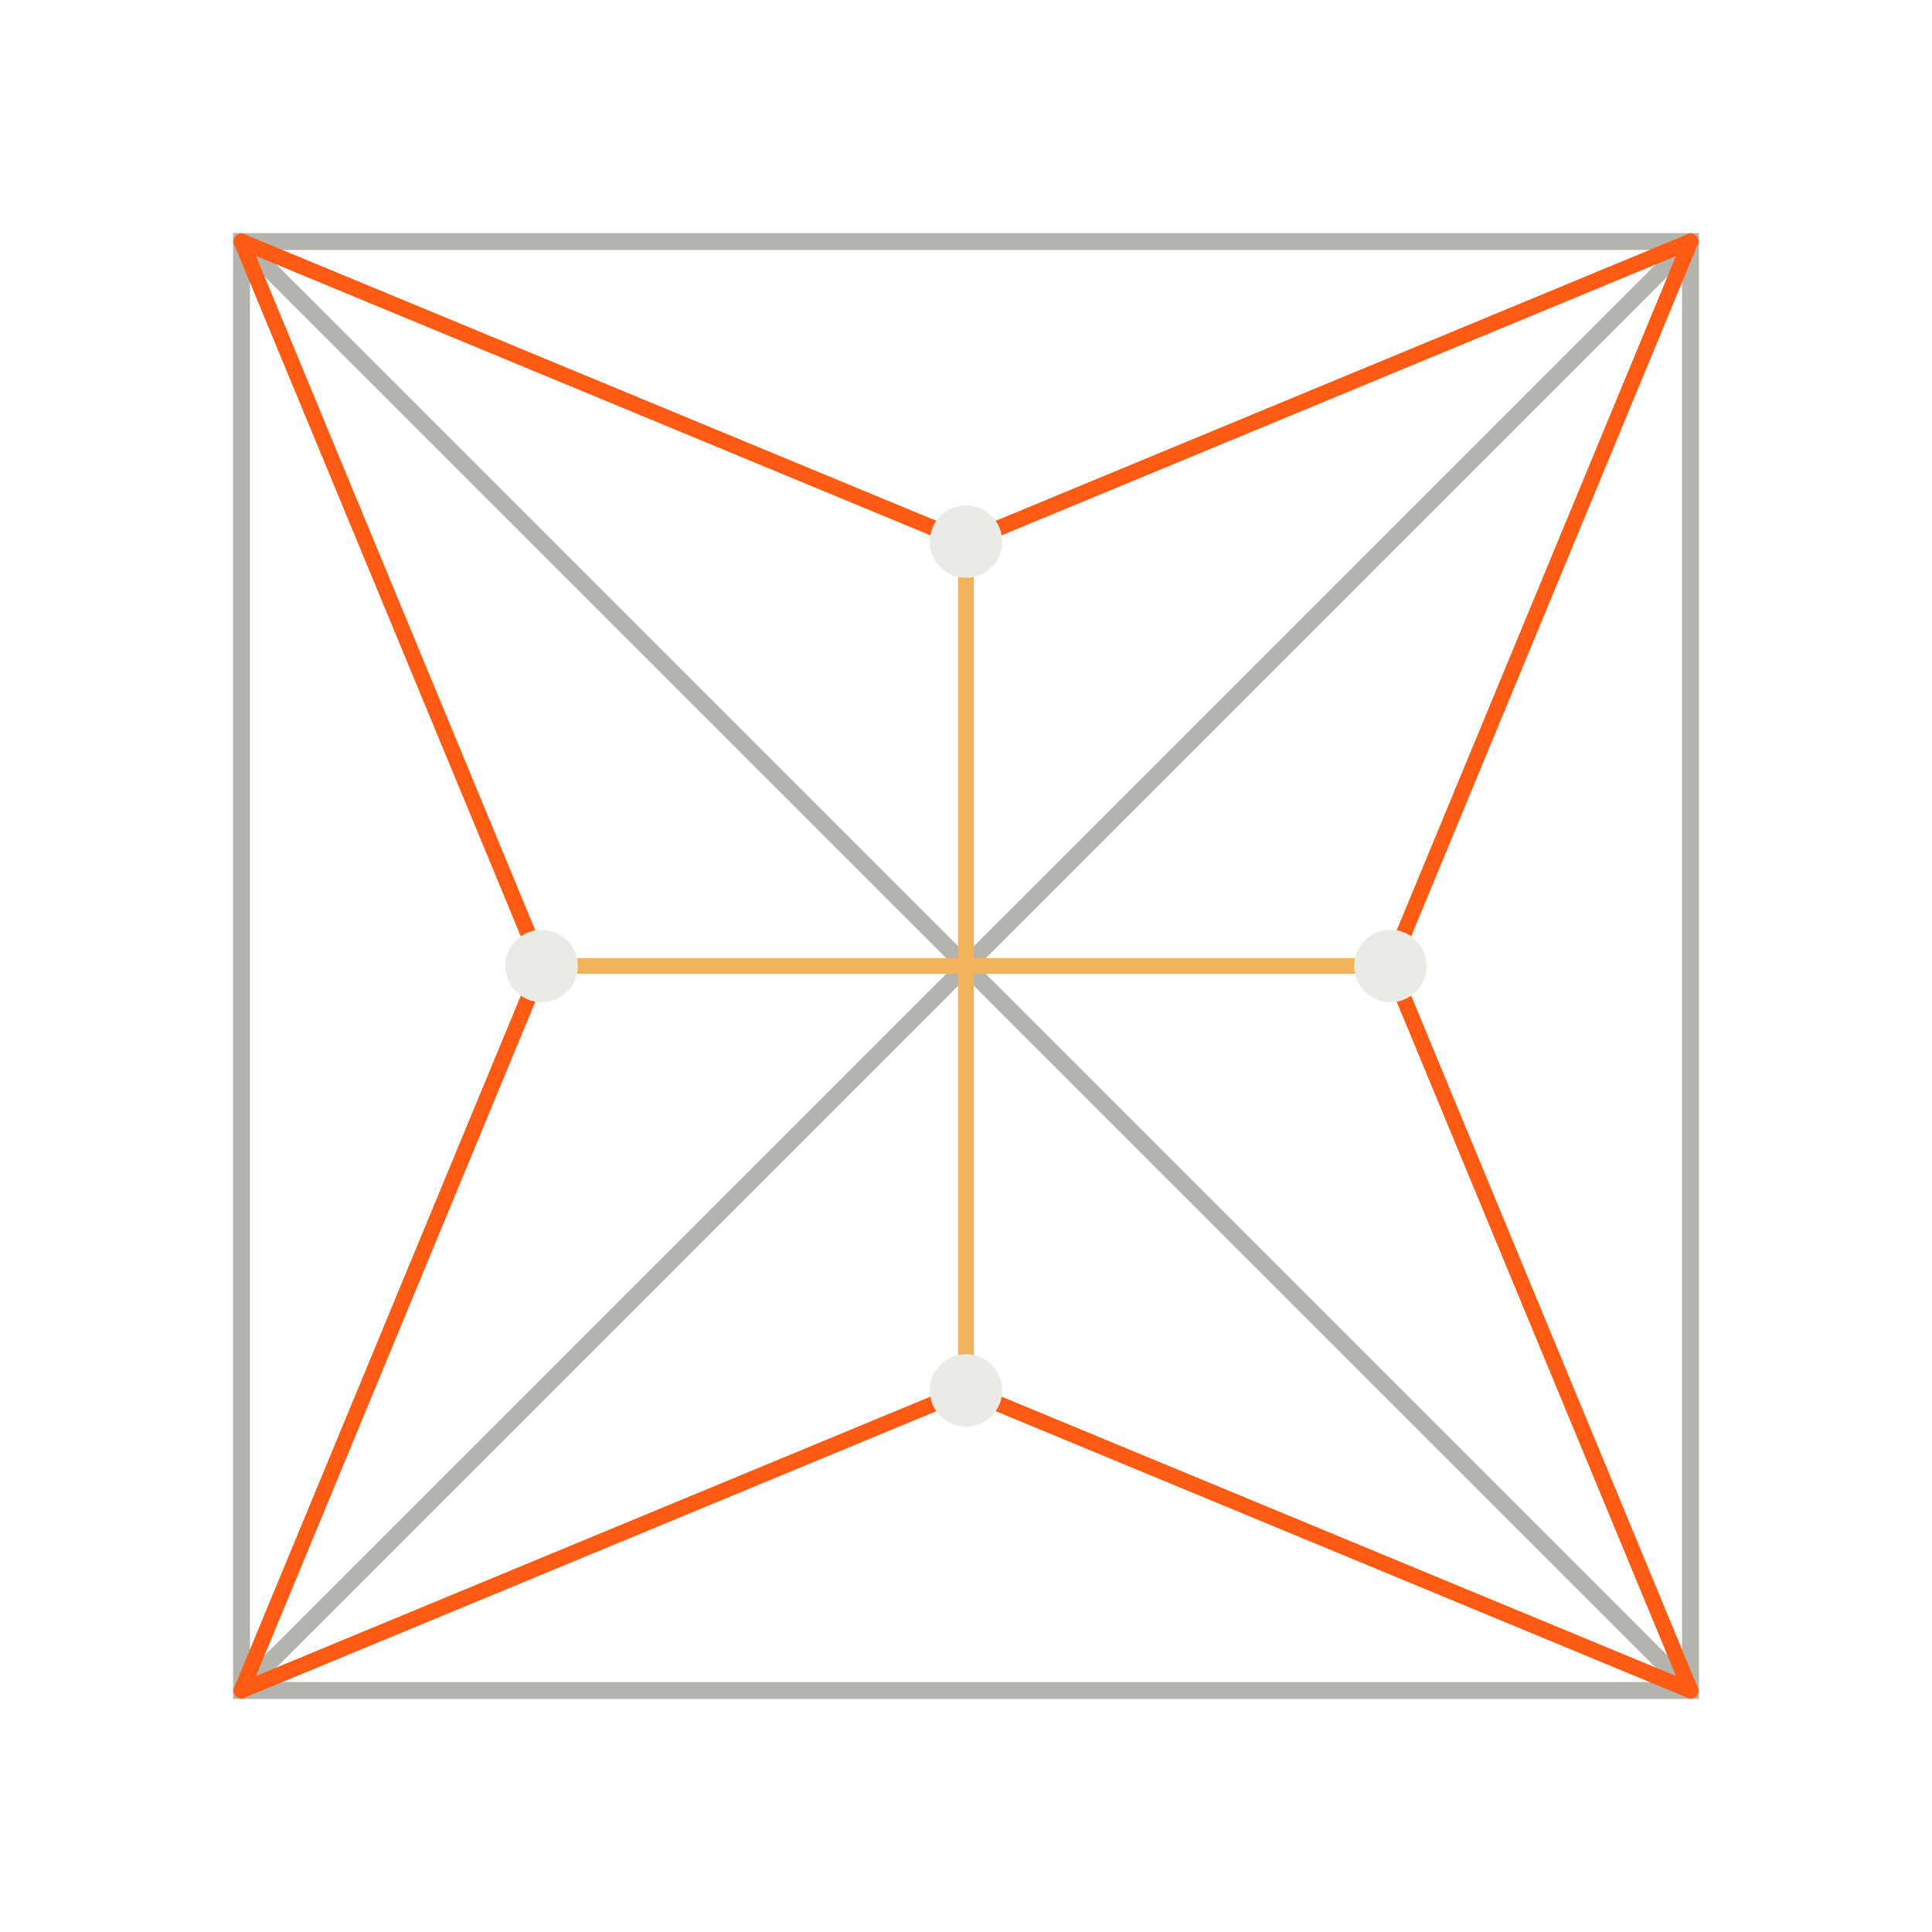
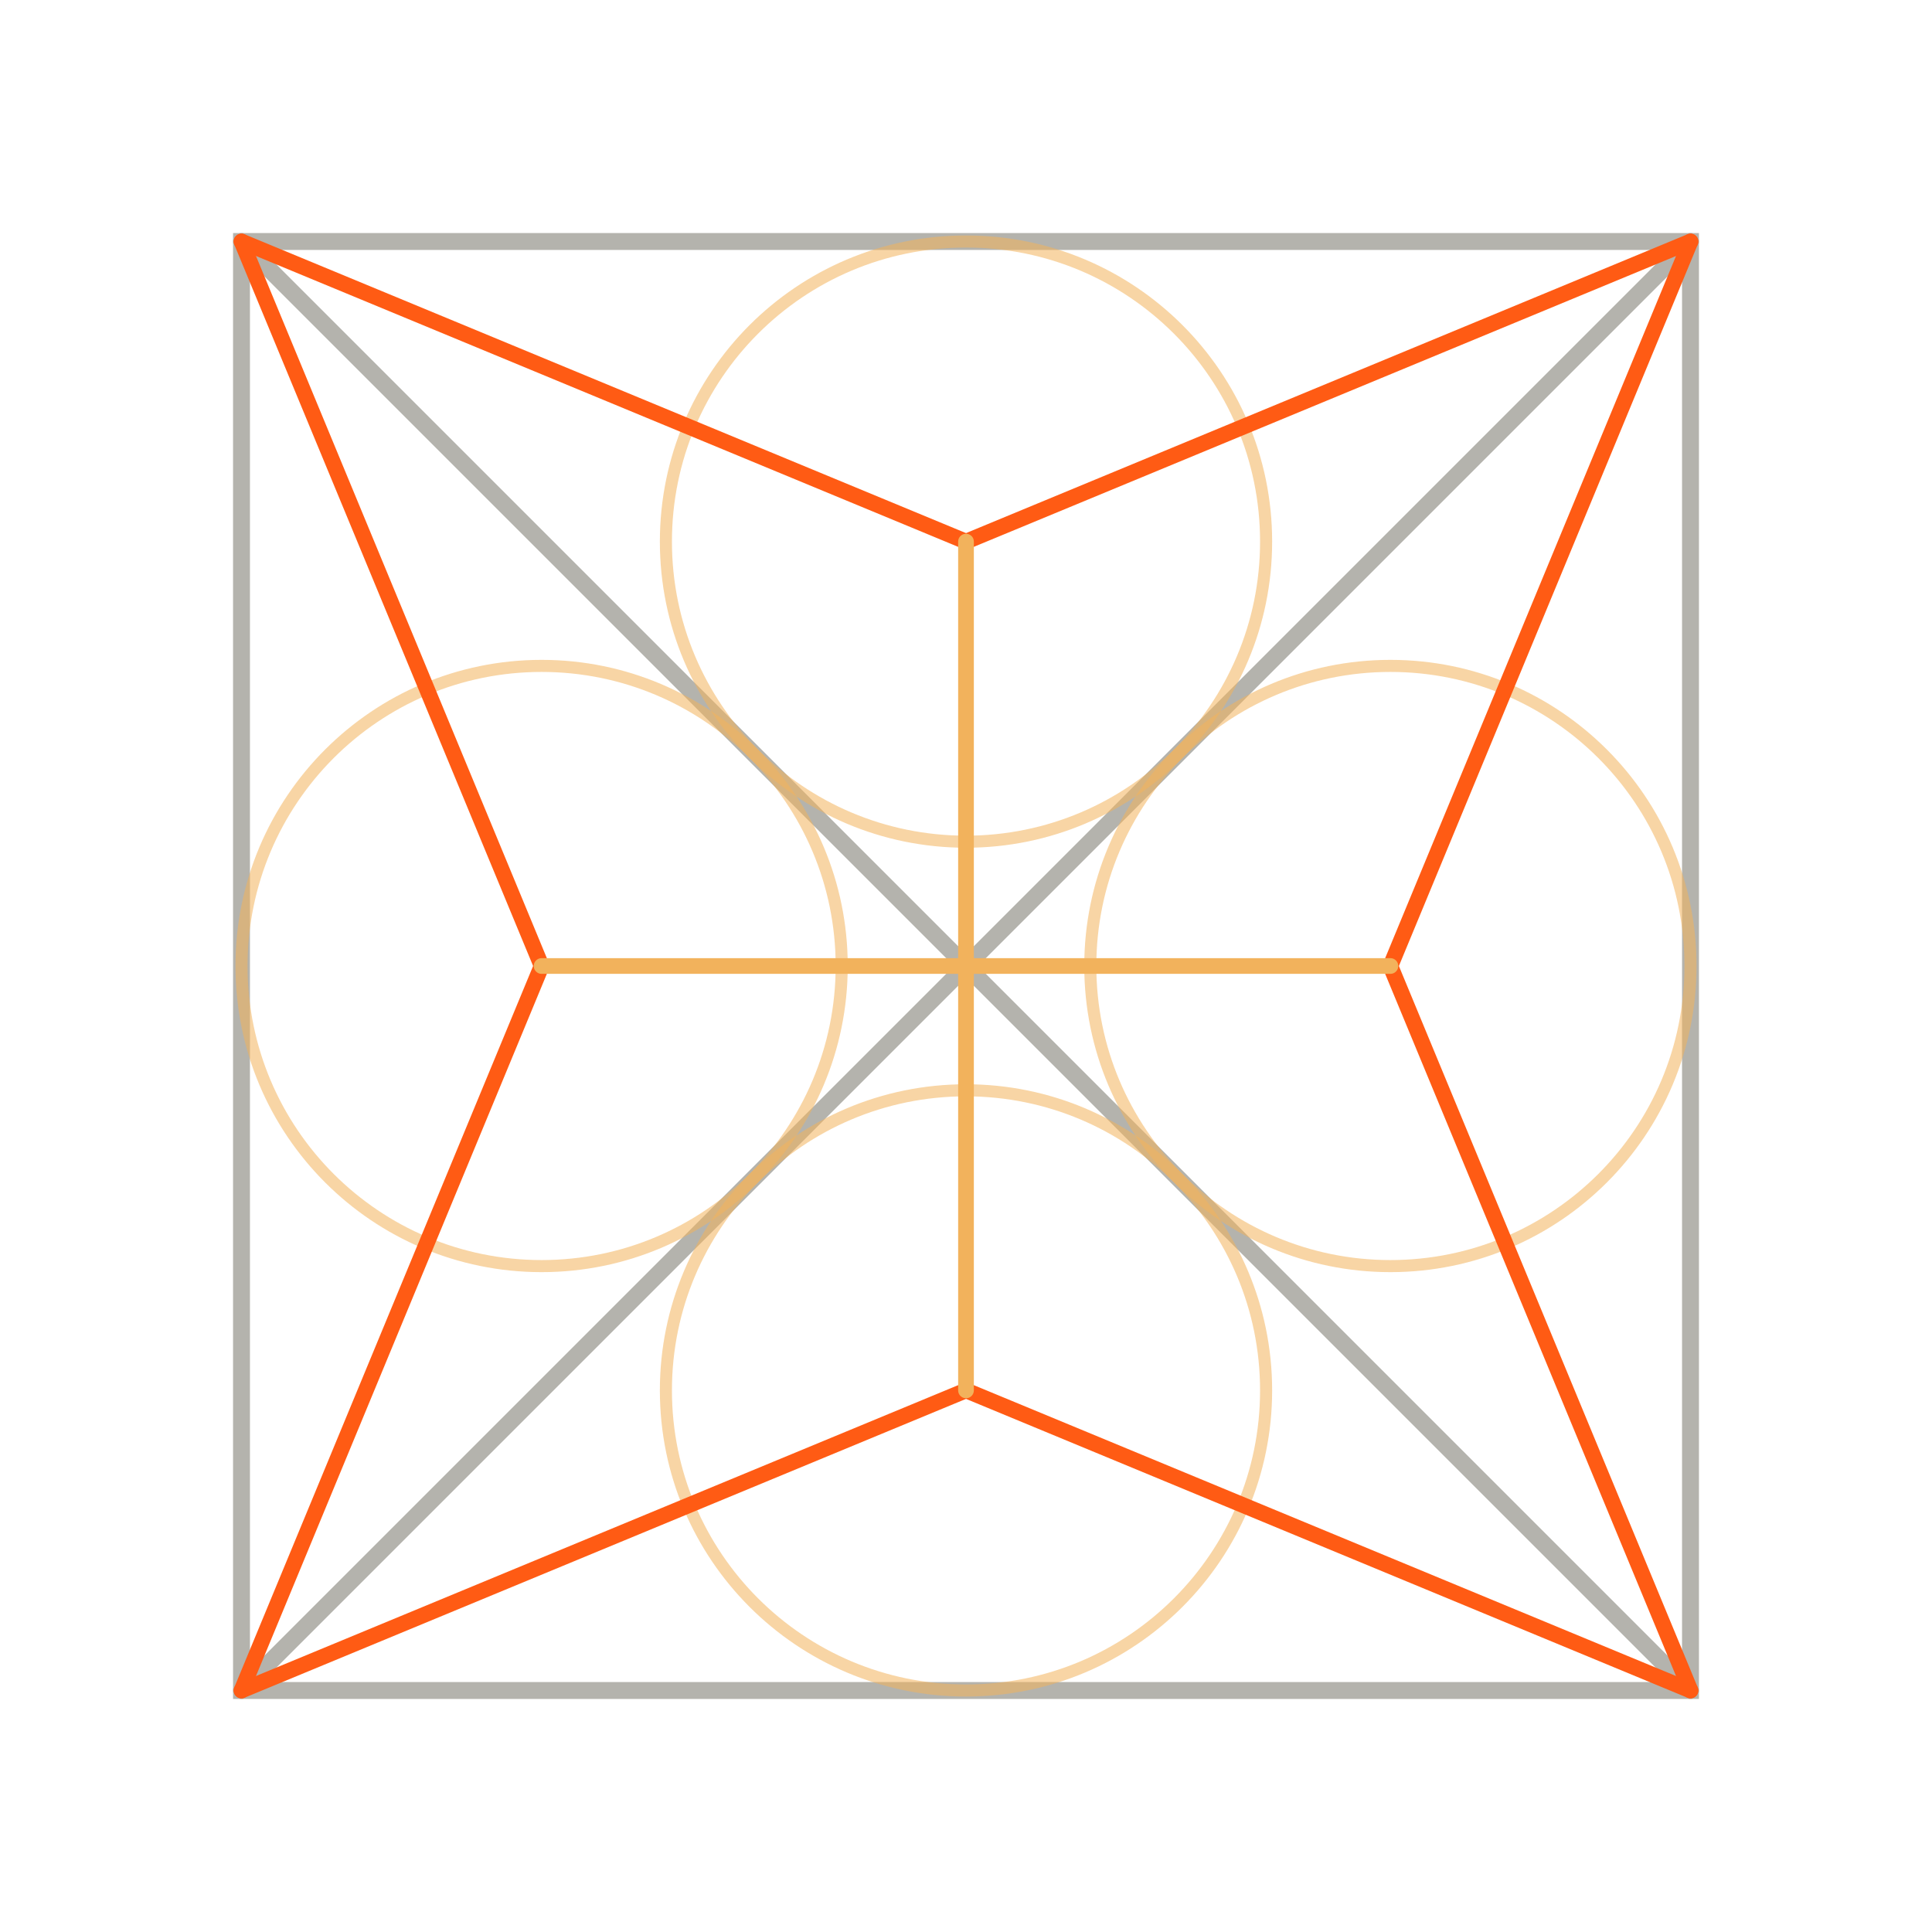
<svg xmlns="http://www.w3.org/2000/svg" viewBox="0 0 160 160" width="160" height="160">
  <polygon fill="none" stroke="#b4b3ad" stroke-width="1.4" points="20,140 140,140 140,20 20,20" />
  <line x1="80" y1="80" x2="20" y2="140" stroke="#b4b3ad" stroke-width="1.4" stroke-linecap="round" />
  <line x1="80" y1="80" x2="140" y2="140" stroke="#b4b3ad" stroke-width="1.4" stroke-linecap="round" />
  <line x1="80" y1="80" x2="140" y2="20" stroke="#b4b3ad" stroke-width="1.4" stroke-linecap="round" />
  <line x1="80" y1="80" x2="20" y2="20" stroke="#b4b3ad" stroke-width="1.4" stroke-linecap="round" />
+   <circle cx="80" cy="115.147" r="24.853" fill="none" stroke="#f2b25c" stroke-opacity=".55" stroke-width="1" />
+   <circle cx="115.147" cy="80" r="24.853" fill="none" stroke="#f2b25c" stroke-opacity=".55" stroke-width="1" />
+   <circle cx="80" cy="44.853" r="24.853" fill="none" stroke="#f2b25c" stroke-opacity=".55" stroke-width="1" />
+   <circle cx="44.853" cy="80" r="24.853" fill="none" stroke="#f2b25c" stroke-opacity=".55" stroke-width="1" />
  <line x1="80" y1="115.147" x2="20" y2="140" stroke="#ff5b14" stroke-width="1.3" stroke-linecap="round" />
  <line x1="80" y1="115.147" x2="140" y2="140" stroke="#ff5b14" stroke-width="1.3" stroke-linecap="round" />
  <line x1="115.147" y1="80" x2="140" y2="140" stroke="#ff5b14" stroke-width="1.3" stroke-linecap="round" />
  <line x1="115.147" y1="80" x2="140" y2="20" stroke="#ff5b14" stroke-width="1.3" stroke-linecap="round" />
  <line x1="80" y1="44.853" x2="140" y2="20" stroke="#ff5b14" stroke-width="1.3" stroke-linecap="round" />
  <line x1="80" y1="44.853" x2="20" y2="20" stroke="#ff5b14" stroke-width="1.3" stroke-linecap="round" />
  <line x1="44.853" y1="80" x2="20" y2="20" stroke="#ff5b14" stroke-width="1.3" stroke-linecap="round" />
  <line x1="44.853" y1="80" x2="20" y2="140" stroke="#ff5b14" stroke-width="1.3" stroke-linecap="round" />
  <line x1="80" y1="115.147" x2="80" y2="80" stroke="#f2b25c" stroke-width="1.3" stroke-linecap="round" />
  <line x1="115.147" y1="80" x2="80" y2="80" stroke="#f2b25c" stroke-width="1.3" stroke-linecap="round" />
  <line x1="80" y1="44.853" x2="80" y2="80" stroke="#f2b25c" stroke-width="1.3" stroke-linecap="round" />
  <line x1="44.853" y1="80" x2="80" y2="80" stroke="#f2b25c" stroke-width="1.3" stroke-linecap="round" />
-   <circle cx="80" cy="115.147" r="3" fill="#eceae4" />
-   <circle cx="115.147" cy="80" r="3" fill="#eceae4" />
-   <circle cx="80" cy="44.853" r="3" fill="#eceae4" />
-   <circle cx="44.853" cy="80" r="3" fill="#eceae4" />
</svg>
